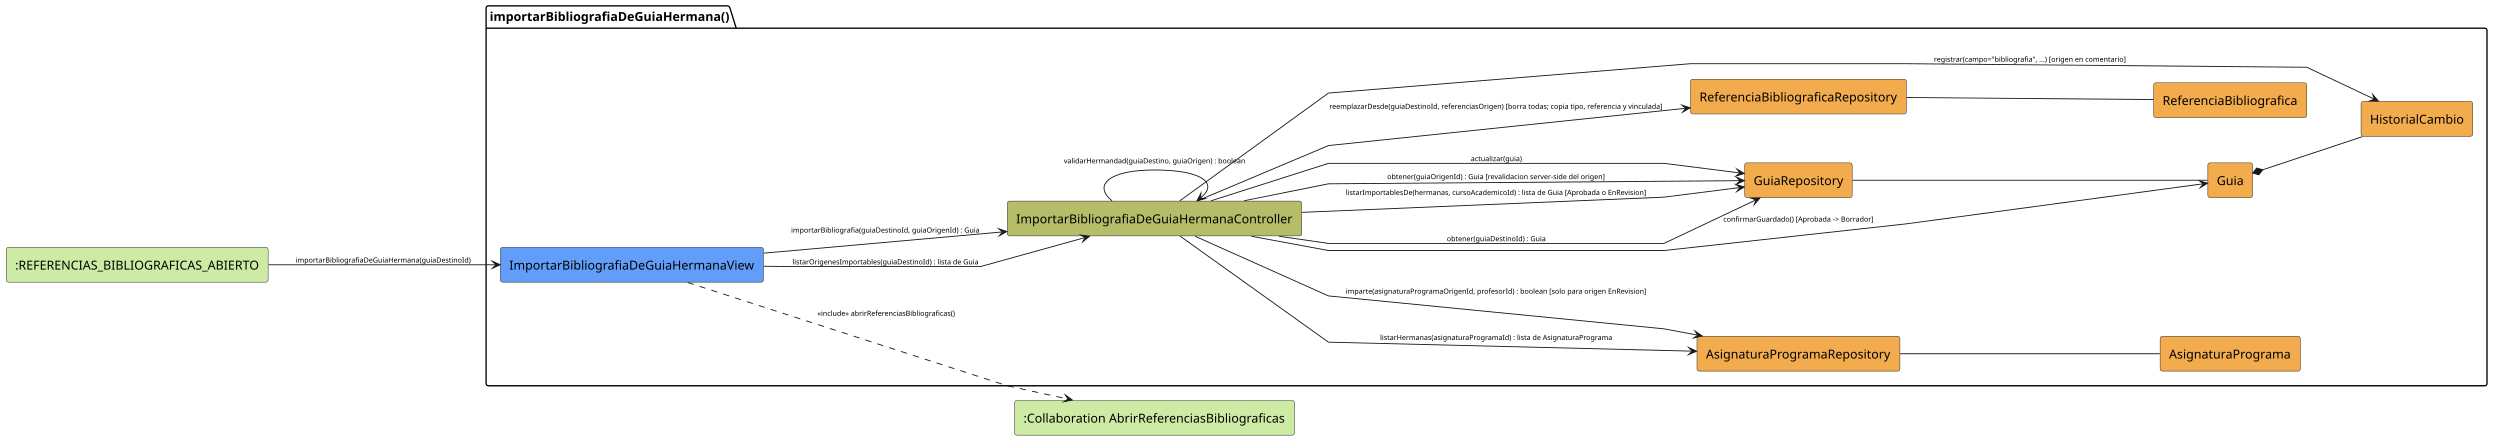
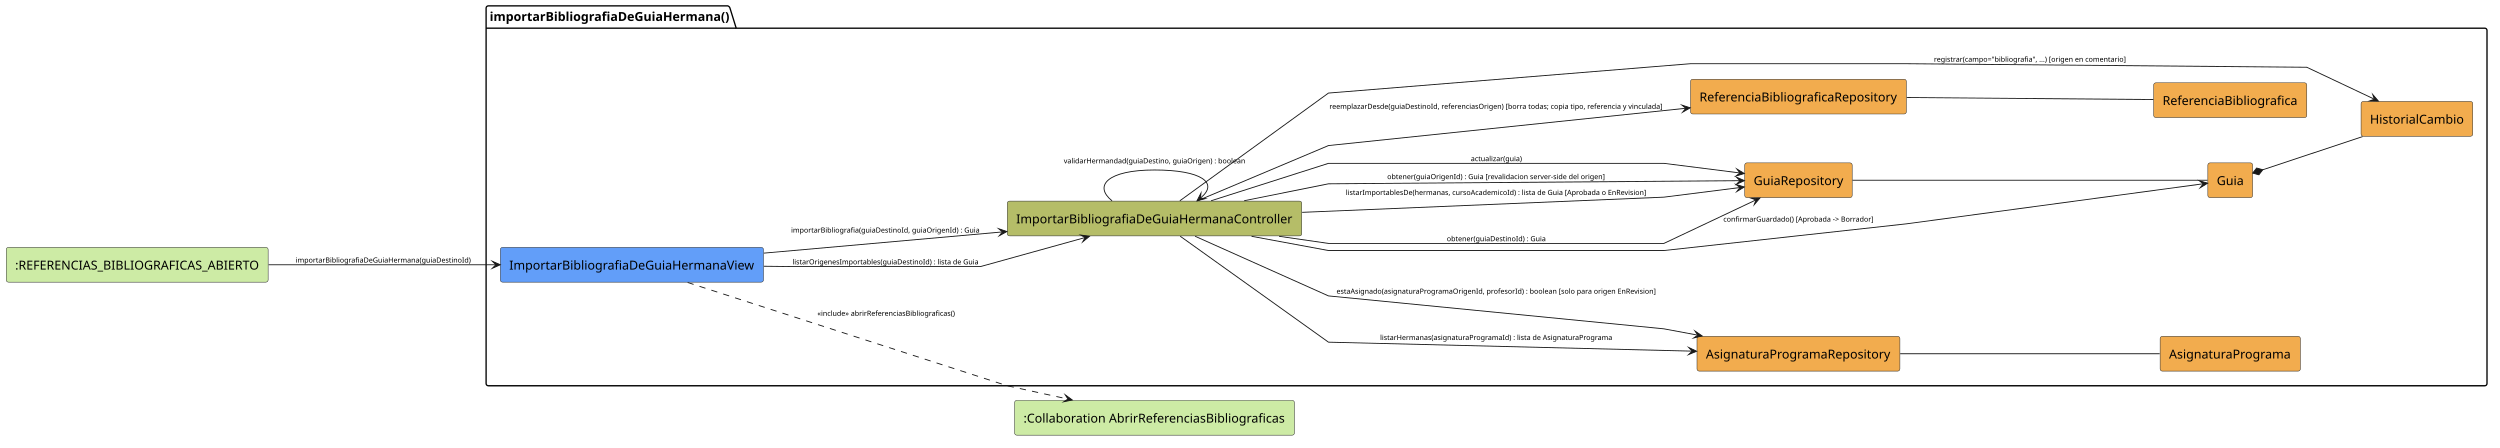
<svg xmlns="http://www.w3.org/2000/svg" version="1.1" data-diagram-type="DESCRIPTION" style="width:2810px;height:503px;background:#FFFFFF;" width="2810px" height="503px" viewBox="0 0 2810 503" zoomAndPan="magnify" preserveAspectRatio="none" contentStyleType="text/css">
  <defs />
  <g font-family="sans-serif" lengthAdjust="spacing">
    <g class="cluster" data-qualified-name="importarBibliografiaDeGuiaHermana" id="ent0003" data-source-line="8">
      <path d="M548.88,6.602 L817.979,6.602 A3.75,3.75 0 0 1 820.479,9.102 L827.479,31.67 L2792.89,31.67 A2.5,2.5 0 0 1 2795.39,34.17 L2795.39,431.102 A2.5,2.5 0 0 1 2792.89,433.602 L548.88,433.602 A2.5,2.5 0 0 1 546.38,431.102 L546.38,9.102 A2.5,2.5 0 0 1 548.88,6.602" style="stroke:#000;stroke-width:1.5;" fill="none" />
      <line x1="546.38" y1="31.67" x2="827.479" y2="31.67" style="stroke:#000;stroke-width:1.5;" />
      <text x="550.38" y="23.568" fill="#000" font-size="14" textLength="268.099" font-weight="700">importarBibliografiaDeGuiaHermana()</text>
    </g>
    <g class="entity" data-qualified-name="importarBibliografiaDeGuiaHermana.ImportarBibliografiaDeGuiaHermanaView" id="ent0004" data-source-line="9">
      <rect x="562.38" y="278.062" width="295.771" height="39.068" fill="#629EF9" style="stroke:#181818;stroke-width:0.5;" rx="2.5" ry="2.5" />
      <text x="572.38" y="303.028" fill="#000" font-size="14" textLength="275.771">ImportarBibliografiaDeGuiaHermanaView</text>
    </g>
    <g class="entity" data-qualified-name="importarBibliografiaDeGuiaHermana.ImportarBibliografiaDeGuiaHermanaController" id="ent0005" data-source-line="10">
      <rect x="1132.16" y="226.062" width="331.037" height="39.068" fill="#B5BD68" style="stroke:#181818;stroke-width:0.5;" rx="2.5" ry="2.5" />
      <text x="1142.16" y="251.028" fill="#000" font-size="14" textLength="311.037">ImportarBibliografiaDeGuiaHermanaController</text>
    </g>
    <g class="entity" data-qualified-name="importarBibliografiaDeGuiaHermana.AsignaturaPrograma" id="ent0006" data-source-line="11">
      <rect x="2427.97" y="378.062" width="157.634" height="39.068" fill="#F2AC4E" style="stroke:#181818;stroke-width:0.5;" rx="2.5" ry="2.5" />
      <text x="2437.97" y="403.028" fill="#000" font-size="14" textLength="137.634">AsignaturaPrograma</text>
    </g>
    <g class="entity" data-qualified-name="importarBibliografiaDeGuiaHermana.AsignaturaProgramaRepository" id="ent0007" data-source-line="12">
      <rect x="1907.42" y="378.062" width="228.081" height="39.068" fill="#F2AC4E" style="stroke:#181818;stroke-width:0.5;" rx="2.5" ry="2.5" />
      <text x="1917.42" y="403.028" fill="#000" font-size="14" textLength="208.081">AsignaturaProgramaRepository</text>
    </g>
    <g class="entity" data-qualified-name="importarBibliografiaDeGuiaHermana.Guia" id="ent0008" data-source-line="13">
      <rect x="2481.63" y="183.062" width="50.31" height="39.068" fill="#F2AC4E" style="stroke:#181818;stroke-width:0.5;" rx="2.5" ry="2.5" />
      <text x="2491.63" y="208.028" fill="#000" font-size="14" textLength="30.31">Guia</text>
    </g>
    <g class="entity" data-qualified-name="importarBibliografiaDeGuiaHermana.GuiaRepository" id="ent0009" data-source-line="14">
      <rect x="1961.09" y="183.062" width="120.758" height="39.068" fill="#F2AC4E" style="stroke:#181818;stroke-width:0.5;" rx="2.5" ry="2.5" />
      <text x="1971.09" y="208.028" fill="#000" font-size="14" textLength="100.758">GuiaRepository</text>
    </g>
    <g class="entity" data-qualified-name="importarBibliografiaDeGuiaHermana.ReferenciaBibliografica" id="ent0010" data-source-line="15">
      <rect x="2420.74" y="93.062" width="172.095" height="39.068" fill="#F2AC4E" style="stroke:#181818;stroke-width:0.5;" rx="2.5" ry="2.5" />
      <text x="2430.74" y="118.028" fill="#000" font-size="14" textLength="152.095">ReferenciaBibliografica</text>
    </g>
    <g class="entity" data-qualified-name="importarBibliografiaDeGuiaHermana.ReferenciaBibliograficaRepository" id="ent0011" data-source-line="16">
      <rect x="1900.19" y="89.062" width="242.543" height="39.068" fill="#F2AC4E" style="stroke:#181818;stroke-width:0.5;" rx="2.5" ry="2.5" />
      <text x="1910.19" y="114.028" fill="#000" font-size="14" textLength="222.543">ReferenciaBibliograficaRepository</text>
    </g>
    <g class="entity" data-qualified-name="importarBibliografiaDeGuiaHermana.HistorialCambio" id="ent0012" data-source-line="17">
      <rect x="2653.83" y="114.062" width="125.56" height="39.068" fill="#F2AC4E" style="stroke:#181818;stroke-width:0.5;" rx="2.5" ry="2.5" />
      <text x="2663.83" y="139.028" fill="#000" font-size="14" textLength="105.56">HistorialCambio</text>
    </g>
    <g class="entity" data-qualified-name="ReferenciasBibliograficasAbierto" id="ent0001" data-source-line="5">
      <rect x="7" y="278.062" width="294.385" height="39.068" fill="#CDEBA5" style="stroke:#181818;stroke-width:0.5;" rx="2.5" ry="2.5" />
      <text x="17" y="303.028" fill="#000" font-size="14" textLength="274.385">:REFERENCIAS_BIBLIOGRAFICAS_ABIERTO</text>
    </g>
    <g class="entity" data-qualified-name="AbrirReferenciasBibliograficas" id="ent0002" data-source-line="6">
      <rect x="1140.41" y="450.062" width="314.531" height="39.068" fill="#CDEBA5" style="stroke:#181818;stroke-width:0.5;" rx="2.5" ry="2.5" />
      <text x="1150.41" y="475.028" fill="#000" font-size="14" textLength="294.531">:Collaboration AbrirReferenciasBibliograficas</text>
    </g>
    <g class="link" data-entity-1="ent0001" data-entity-2="ent0004" id="lnk13" data-source-line="20" data-link-type="dependency">
      <path d="M301.86,297.602 C382.33,297.602 476.82,297.602 557.33,297.602" style="stroke:#181818;stroke-width:1;" fill="none" id="ReferenciasBibliograficasAbierto-to-ImportarBibliografiaDeGuiaHermanaView" />
      <polygon points="562.33,297.602,553.33,293.602,557.33,297.602,553.33,301.602,562.33,297.602" fill="#181818" style="stroke:#181818;stroke-width:1;stroke-linejoin:miter;stroke-miterlimit:10;" />
      <text x="332.38" y="295.154" fill="#000" font-size="8" textLength="197.038">importarBibliografiaDeGuiaHermana(guiaDestinoId)</text>
    </g>
    <g class="link" data-entity-1="ent0004" data-entity-2="ent0005" id="lnk14" data-source-line="22" data-link-type="dependency">
      <path d="M858.55,299.262 C876.22,299.462 888.16,299.602 888.16,299.602 C888.16,299.602 1102.16,299.602 1102.16,299.602 C1102.16,299.602 1164.342,282.329 1219.702,266.969" style="stroke:#181818;stroke-width:1;" fill="none" id="ImportarBibliografiaDeGuiaHermanaView-to-ImportarBibliografiaDeGuiaHermanaController" />
      <polygon points="1224.52,265.632,1214.778,264.184,1219.702,266.969,1216.917,271.893,1224.52,265.632" fill="#181818" style="stroke:#181818;stroke-width:1;stroke-linejoin:miter;stroke-miterlimit:10;" />
      <text x="890.66" y="297.154" fill="#000" font-size="8" textLength="209.253">listarOrigenesImportables(guiaDestinoId) : lista de Guia</text>
    </g>
    <g class="link" data-entity-1="ent0004" data-entity-2="ent0005" id="lnk15" data-source-line="24" data-link-type="dependency">
      <path d="M858.61,284.512 C941.77,277.122 1040.91,268.315 1126.78,260.685" style="stroke:#181818;stroke-width:1;" fill="none" id="ImportarBibliografiaDeGuiaHermanaView-to-ImportarBibliografiaDeGuiaHermanaController-1" />
      <polygon points="1131.76,260.242,1122.441,257.054,1126.78,260.685,1123.149,265.023,1131.76,260.242" fill="#181818" style="stroke:#181818;stroke-width:1;stroke-linejoin:miter;stroke-miterlimit:10;" />
      <text x="889.16" y="261.454" fill="#000" font-size="8" textLength="212.109">importarBibliografia(guiaDestinoId, guiaOrigenId) : Guia</text>
    </g>
    <g class="link" data-entity-1="ent0005" data-entity-2="ent0009" id="lnk16" data-source-line="26" data-link-type="dependency">
      <path d="M1437.71,265.612 C1469.02,270.122 1493.19,273.602 1493.19,273.602 C1493.19,273.602 1870.19,273.602 1870.19,273.602 C1870.19,273.602 1929.239,245.698 1973.689,224.698" style="stroke:#181818;stroke-width:1;" fill="none" id="ImportarBibliografiaDeGuiaHermanaController-to-GuiaRepository" />
      <polygon points="1978.21,222.562,1968.364,222.79,1973.689,224.698,1971.781,230.023,1978.21,222.562" fill="#181818" style="stroke:#181818;stroke-width:1;stroke-linejoin:miter;stroke-miterlimit:10;" />
      <text x="1626.19" y="271.154" fill="#000" font-size="8" textLength="111.311">obtener(guiaDestinoId) : Guia</text>
    </g>
    <g class="link" data-entity-1="ent0005" data-entity-2="ent0009" id="lnk18" data-source-line="30" data-link-type="dependency">
      <path d="M1463.6,238.672 C1632.41,231.582 1870.19,221.602 1870.19,221.602 C1870.19,221.602 1913.78,216.089 1955.68,210.789" style="stroke:#181818;stroke-width:1;" fill="none" id="ImportarBibliografiaDeGuiaHermanaController-to-GuiaRepository-1" />
      <polygon points="1960.64,210.162,1951.209,207.323,1955.68,210.789,1952.213,215.26,1960.64,210.162" fill="#181818" style="stroke:#181818;stroke-width:1;stroke-linejoin:miter;stroke-miterlimit:10;" />
      <text x="1512.69" y="219.154" fill="#000" font-size="8" textLength="338.028">listarImportablesDe(hermanas, cursoAcademicoId) : lista de Guia [Aprobada o EnRevision]</text>
    </g>
    <g class="link" data-entity-1="ent0005" data-entity-2="ent0009" id="lnk20" data-source-line="34" data-link-type="dependency">
      <path d="M1398.5,225.582 C1446.26,216.012 1493.19,206.602 1493.19,206.602 C1493.19,206.602 1817.7,204.14 1955.75,203.09" style="stroke:#181818;stroke-width:1;" fill="none" id="ImportarBibliografiaDeGuiaHermanaController-to-GuiaRepository-2" />
      <polygon points="1960.75,203.052,1951.72,199.121,1955.75,203.09,1951.781,207.12,1960.75,203.052" fill="#181818" style="stroke:#181818;stroke-width:1;stroke-linejoin:miter;stroke-miterlimit:10;" />
      <text x="1559.19" y="201.334" fill="#000" font-size="8" textLength="245.069">obtener(guiaOrigenId) : Guia [revalidacion server-side del origen]</text>
    </g>
    <g class="link" data-entity-1="ent0005" data-entity-2="ent0009" id="lnk25" data-source-line="44" data-link-type="dependency">
      <path d="M1361.29,225.642 C1418.16,207.512 1493.19,183.602 1493.19,183.602 C1493.19,183.602 1870.19,183.602 1870.19,183.602 C1870.19,183.602 1913.78,189.105 1955.68,194.405" style="stroke:#181818;stroke-width:1;" fill="none" id="ImportarBibliografiaDeGuiaHermanaController-to-GuiaRepository-3" />
      <polygon points="1960.64,195.032,1952.213,189.934,1955.68,194.405,1951.209,197.871,1960.64,195.032" fill="#181818" style="stroke:#181818;stroke-width:1;stroke-linejoin:miter;stroke-miterlimit:10;" />
      <text x="1653.19" y="181.154" fill="#000" font-size="8" textLength="57.543">actualizar(guia)</text>
    </g>
    <g class="link" data-entity-1="ent0005" data-entity-2="ent0007" id="lnk17" data-source-line="28" data-link-type="dependency">
      <path d="M1326.54,265.512 C1380.33,303.952 1493.19,384.602 1493.19,384.602 C1493.19,384.602 1747.062,390.859 1902.032,394.679" style="stroke:#181818;stroke-width:1;" fill="none" id="ImportarBibliografiaDeGuiaHermanaController-to-AsignaturaProgramaRepository" />
      <polygon points="1907.03,394.802,1898.131,390.581,1902.032,394.679,1897.934,398.579,1907.03,394.802" fill="#181818" style="stroke:#181818;stroke-width:1;stroke-linejoin:miter;stroke-miterlimit:10;" />
      <text x="1551.19" y="382.154" fill="#000" font-size="8" textLength="261.949">listarHermanas(asignaturaProgramaId) : lista de AsignaturaPrograma</text>
    </g>
    <g class="link" data-entity-1="ent0005" data-entity-2="ent0007" id="lnk19" data-source-line="32" data-link-type="dependency">
      <path d="M1343.3,265.562 C1400.73,291.242 1493.19,332.602 1493.19,332.602 C1493.19,332.602 1870.19,369.602 1870.19,369.602 C1870.19,369.602 1884.054,372.187 1908.334,376.707" style="stroke:#181818;stroke-width:1;" fill="none" id="ImportarBibliografiaDeGuiaHermanaController-to-AsignaturaProgramaRepository-1" />
      <polygon points="1913.25,377.622,1905.134,372.042,1908.334,376.707,1903.67,379.907,1913.25,377.622" fill="#181818" style="stroke:#181818;stroke-width:1;stroke-linejoin:miter;stroke-miterlimit:10;" />
-       <text x="1512.69" y="330.154" fill="#000" font-size="8" textLength="338.804">imparte(asignaturaProgramaOrigenId, profesorId) : boolean [solo para origen EnRevision]</text>
+       <text x="1502.19" y="330.154" fill="#000" font-size="8" textLength="359.987">estaAsignado(asignaturaProgramaOrigenId, profesorId) : boolean [solo para origen EnRevision]</text>
    </g>
    <g class="link" data-entity-1="ent0005" data-entity-2="ent0005" id="lnk21" data-source-line="36" data-link-type="dependency">
      <path d="M1249.96,225.742 C1228.89,208.842 1244.79,191.062 1297.67,191.062 C1350.56,191.062 1370.36,205.714 1349.29,222.614" style="stroke:#181818;stroke-width:1;" fill="none" id="ImportarBibliografiaDeGuiaHermanaController-to-ImportarBibliografiaDeGuiaHermanaController" />
      <polygon points="1345.39,225.742,1354.913,223.231,1349.29,222.614,1349.908,216.99,1345.39,225.742" fill="#181818" style="stroke:#181818;stroke-width:1;stroke-linejoin:miter;stroke-miterlimit:10;" />
      <text x="1195.67" y="183.614" fill="#000" font-size="8" textLength="204.053">validarHermandad(guiaDestino, guiaOrigen) : boolean</text>
    </g>
    <g class="link" data-entity-1="ent0005" data-entity-2="ent0011" id="lnk22" data-source-line="38" data-link-type="dependency">
      <path d="M1345.76,225.752 C1403.33,201.482 1493.19,163.602 1493.19,163.602 C1493.19,163.602 1739.207,137.931 1894.857,121.701" style="stroke:#181818;stroke-width:1;" fill="none" id="ImportarBibliografiaDeGuiaHermanaController-to-ReferenciaBibliograficaRepository" />
      <polygon points="1899.83,121.182,1890.464,118.137,1894.857,121.701,1891.293,126.094,1899.83,121.182" fill="#181818" style="stroke:#181818;stroke-width:1;stroke-linejoin:miter;stroke-miterlimit:10;" />
      <text x="1494.19" y="122.404" fill="#000" font-size="8" textLength="375.419">reemplazarDesde(guiaDestinoId, referenciasOrigen) [borra todas; copia tipo, referencia y vinculada]</text>
    </g>
    <g class="link" data-entity-1="ent0005" data-entity-2="ent0008" id="lnk23" data-source-line="40" data-link-type="dependency">
      <path d="M1406.74,265.602 C1451.51,273.882 1493.19,281.602 1493.19,281.602 C1493.19,281.602 1870.19,281.602 1870.19,281.602 C1870.19,281.602 2142.74,251.602 2142.74,251.602 C2142.74,251.602 2395.045,217.54 2476.445,206.56" style="stroke:#181818;stroke-width:1;" fill="none" id="ImportarBibliografiaDeGuiaHermanaController-to-Guia" />
      <polygon points="2481.4,205.892,2471.946,203.131,2476.445,206.56,2473.015,211.059,2481.4,205.892" fill="#181818" style="stroke:#181818;stroke-width:1;stroke-linejoin:miter;stroke-miterlimit:10;" />
      <text x="1936.96" y="249.154" fill="#000" font-size="8" textLength="169.39">confirmarGuardado() [Aprobada -&gt; Borrador]</text>
    </g>
    <g class="link" data-entity-1="ent0005" data-entity-2="ent0012" id="lnk24" data-source-line="42" data-link-type="dependency">
      <path d="M1326.13,225.692 C1379.75,186.832 1493.19,104.602 1493.19,104.602 C1493.19,104.602 1900.19,71.602 1900.19,71.602 C1900.19,71.602 2142.74,71.602 2142.74,71.602 C2142.74,71.602 2592.83,75.602 2592.83,75.602 C2592.83,75.602 2633.319,94.726 2668.839,111.506" style="stroke:#181818;stroke-width:1;" fill="none" id="ImportarBibliografiaDeGuiaHermanaController-to-HistorialCambio" />
      <polygon points="2673.36,113.642,2666.931,106.181,2668.839,111.506,2663.514,113.414,2673.36,113.642" fill="#181818" style="stroke:#181818;stroke-width:1;stroke-linejoin:miter;stroke-miterlimit:10;" />
      <text x="2173.74" y="69.434" fill="#000" font-size="8" textLength="216.373">registrar(campo="bibliografia", ...) [origen en comentario]</text>
    </g>
    <g class="link" data-entity-1="ent0007" data-entity-2="ent0006" id="lnk26" data-source-line="46" data-link-type="association">
      <path d="M2135.78,397.602 C2225.48,397.602 2348.42,397.602 2427.49,397.602" style="stroke:#181818;stroke-width:1;" fill="none" id="AsignaturaProgramaRepository-AsignaturaPrograma" />
    </g>
    <g class="link" data-entity-1="ent0009" data-entity-2="ent0008" id="lnk27" data-source-line="47" data-link-type="association">
      <path d="M2082.21,202.602 C2188.92,202.602 2407.95,202.602 2481.26,202.602" style="stroke:#181818;stroke-width:1;" fill="none" id="GuiaRepository-Guia" />
    </g>
    <g class="link" data-entity-1="ent0011" data-entity-2="ent0010" id="lnk28" data-source-line="48" data-link-type="association">
      <path d="M2143.18,109.602 C2229.44,110.312 2343.39,111.252 2420.35,111.892" style="stroke:#181818;stroke-width:1;" fill="none" id="ReferenciaBibliograficaRepository-ReferenciaBibliografica" />
    </g>
    <g class="link" data-entity-1="ent0008" data-entity-2="ent0012" id="lnk29" data-source-line="49" data-link-type="composition">
      <path d="M2543.419,190.771 C2573.509,180.781 2614.48,167.172 2655.6,153.522" style="stroke:#181818;stroke-width:1;" fill="none" id="Guia-backto-HistorialCambio" />
      <polygon points="2532.03,194.552,2538.985,196.458,2543.419,190.771,2536.464,188.865,2532.03,194.552" fill="#181818" style="stroke:#181818;stroke-width:1;stroke-linejoin:miter;stroke-miterlimit:10;" />
    </g>
    <g class="link" data-entity-1="ent0004" data-entity-2="ent0002" id="lnk30" data-source-line="51" data-link-type="dependency">
      <path d="M772.92,317.522 C889.83,355.292 1132.16,433.602 1132.16,433.602 C1132.16,433.602 1162.526,440.242 1200.386,448.532" style="stroke:#181818;stroke-width:1;stroke-dasharray:7,7;" fill="none" id="ImportarBibliografiaDeGuiaHermanaView-to-AbrirReferenciasBibliograficas" />
      <polygon points="1205.27,449.602,1197.334,443.769,1200.386,448.532,1195.623,451.584,1205.27,449.602" fill="#181818" style="stroke:#181818;stroke-width:1;stroke-linejoin:miter;stroke-miterlimit:10;" />
      <text x="918.74" y="355.004" fill="#000" font-size="8" textLength="154.966">«include» abrirReferenciasBibliograficas()</text>
    </g>
  </g>
</svg>
